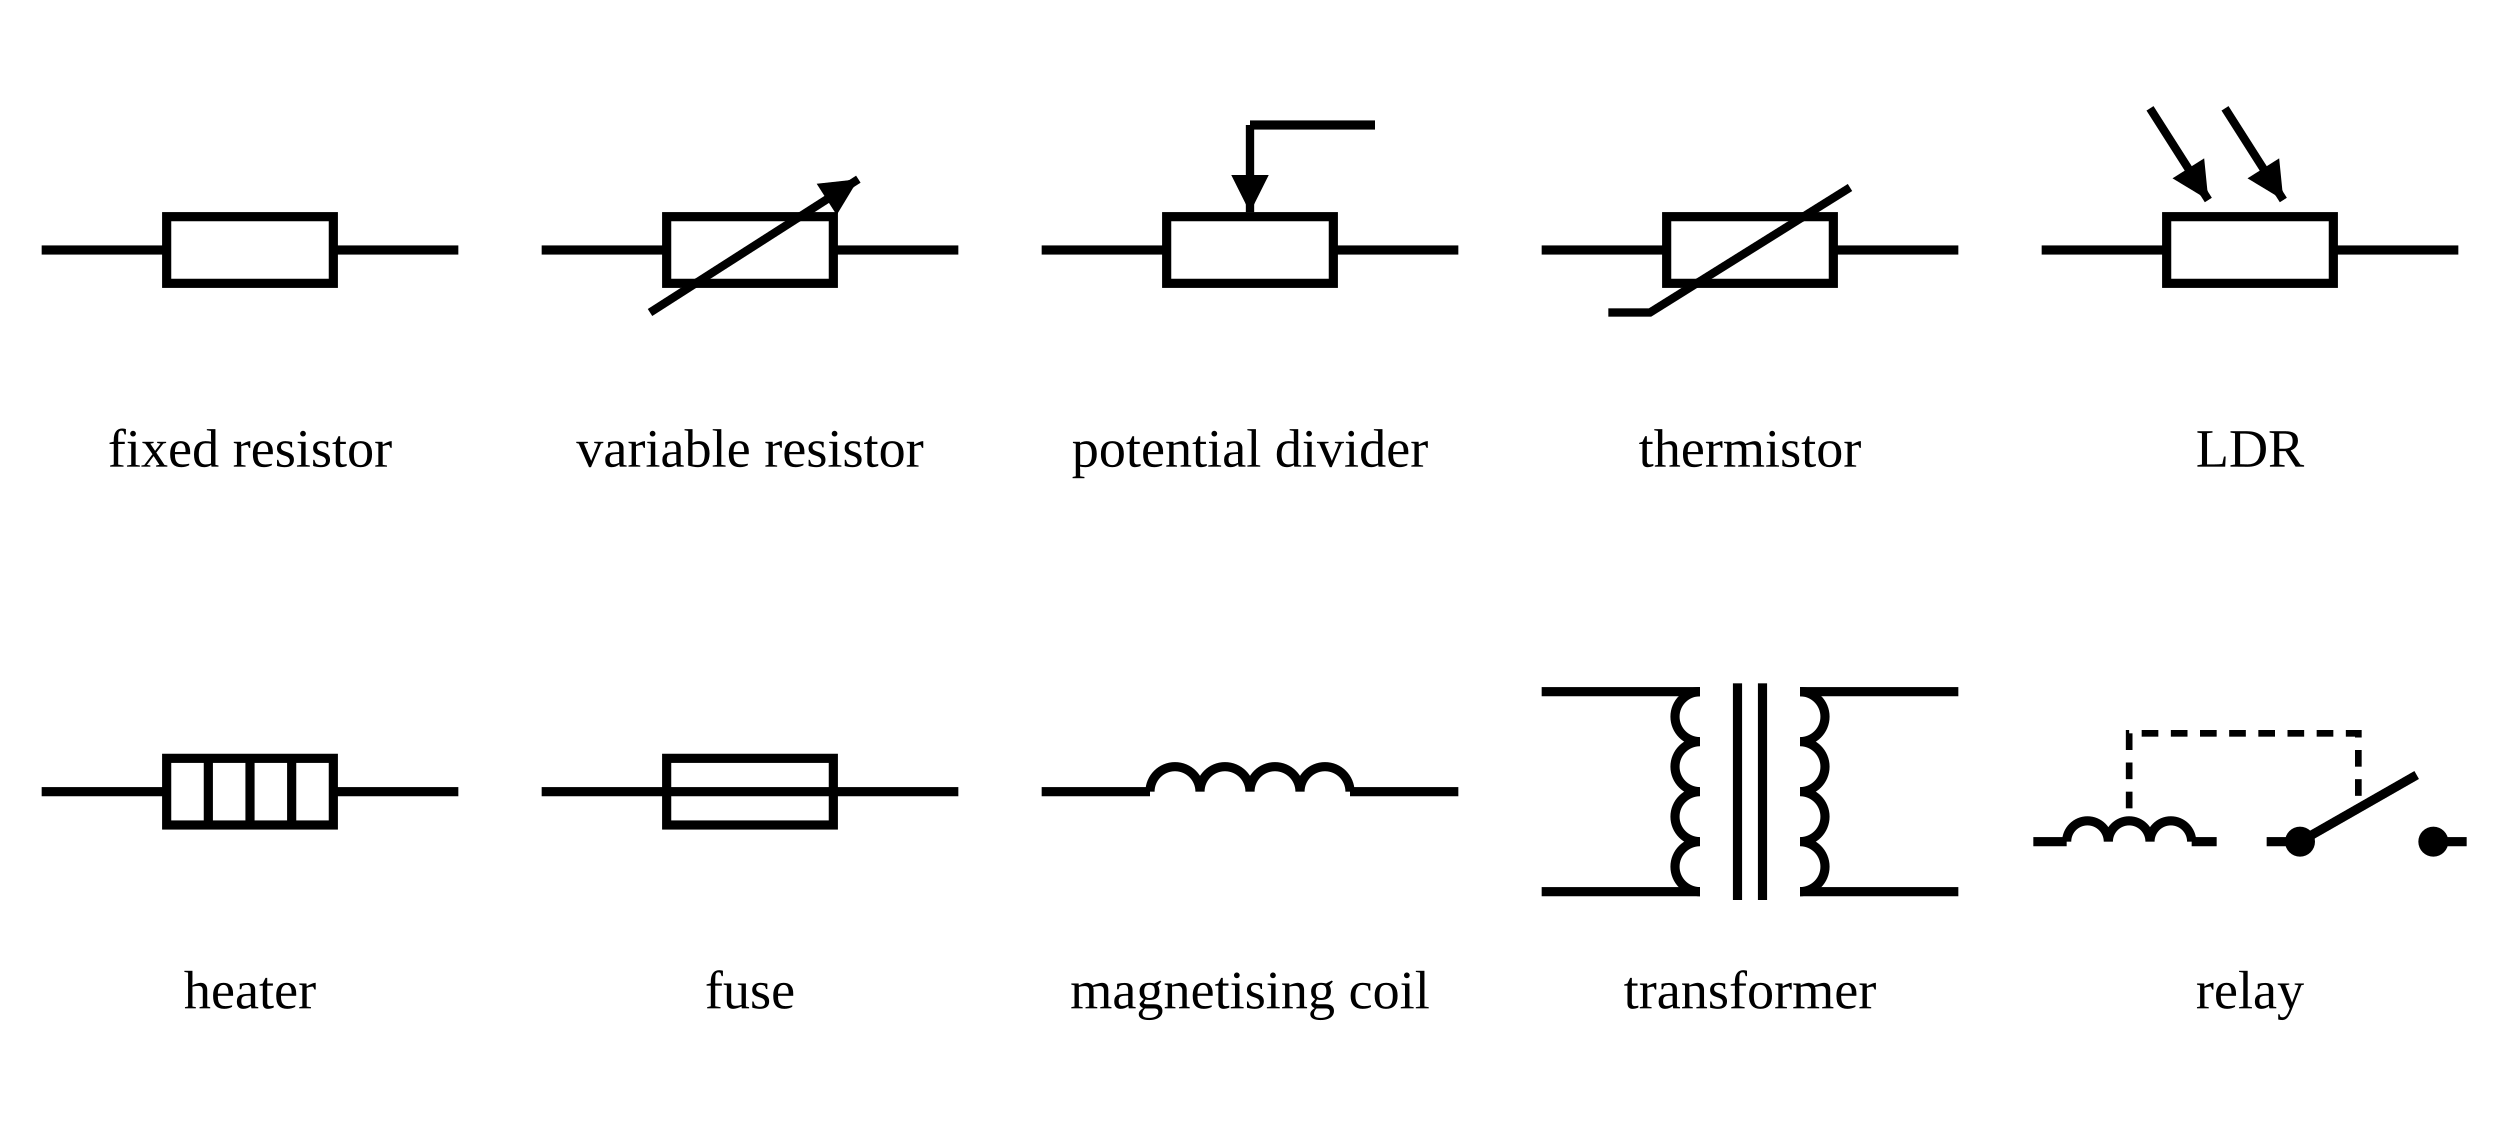
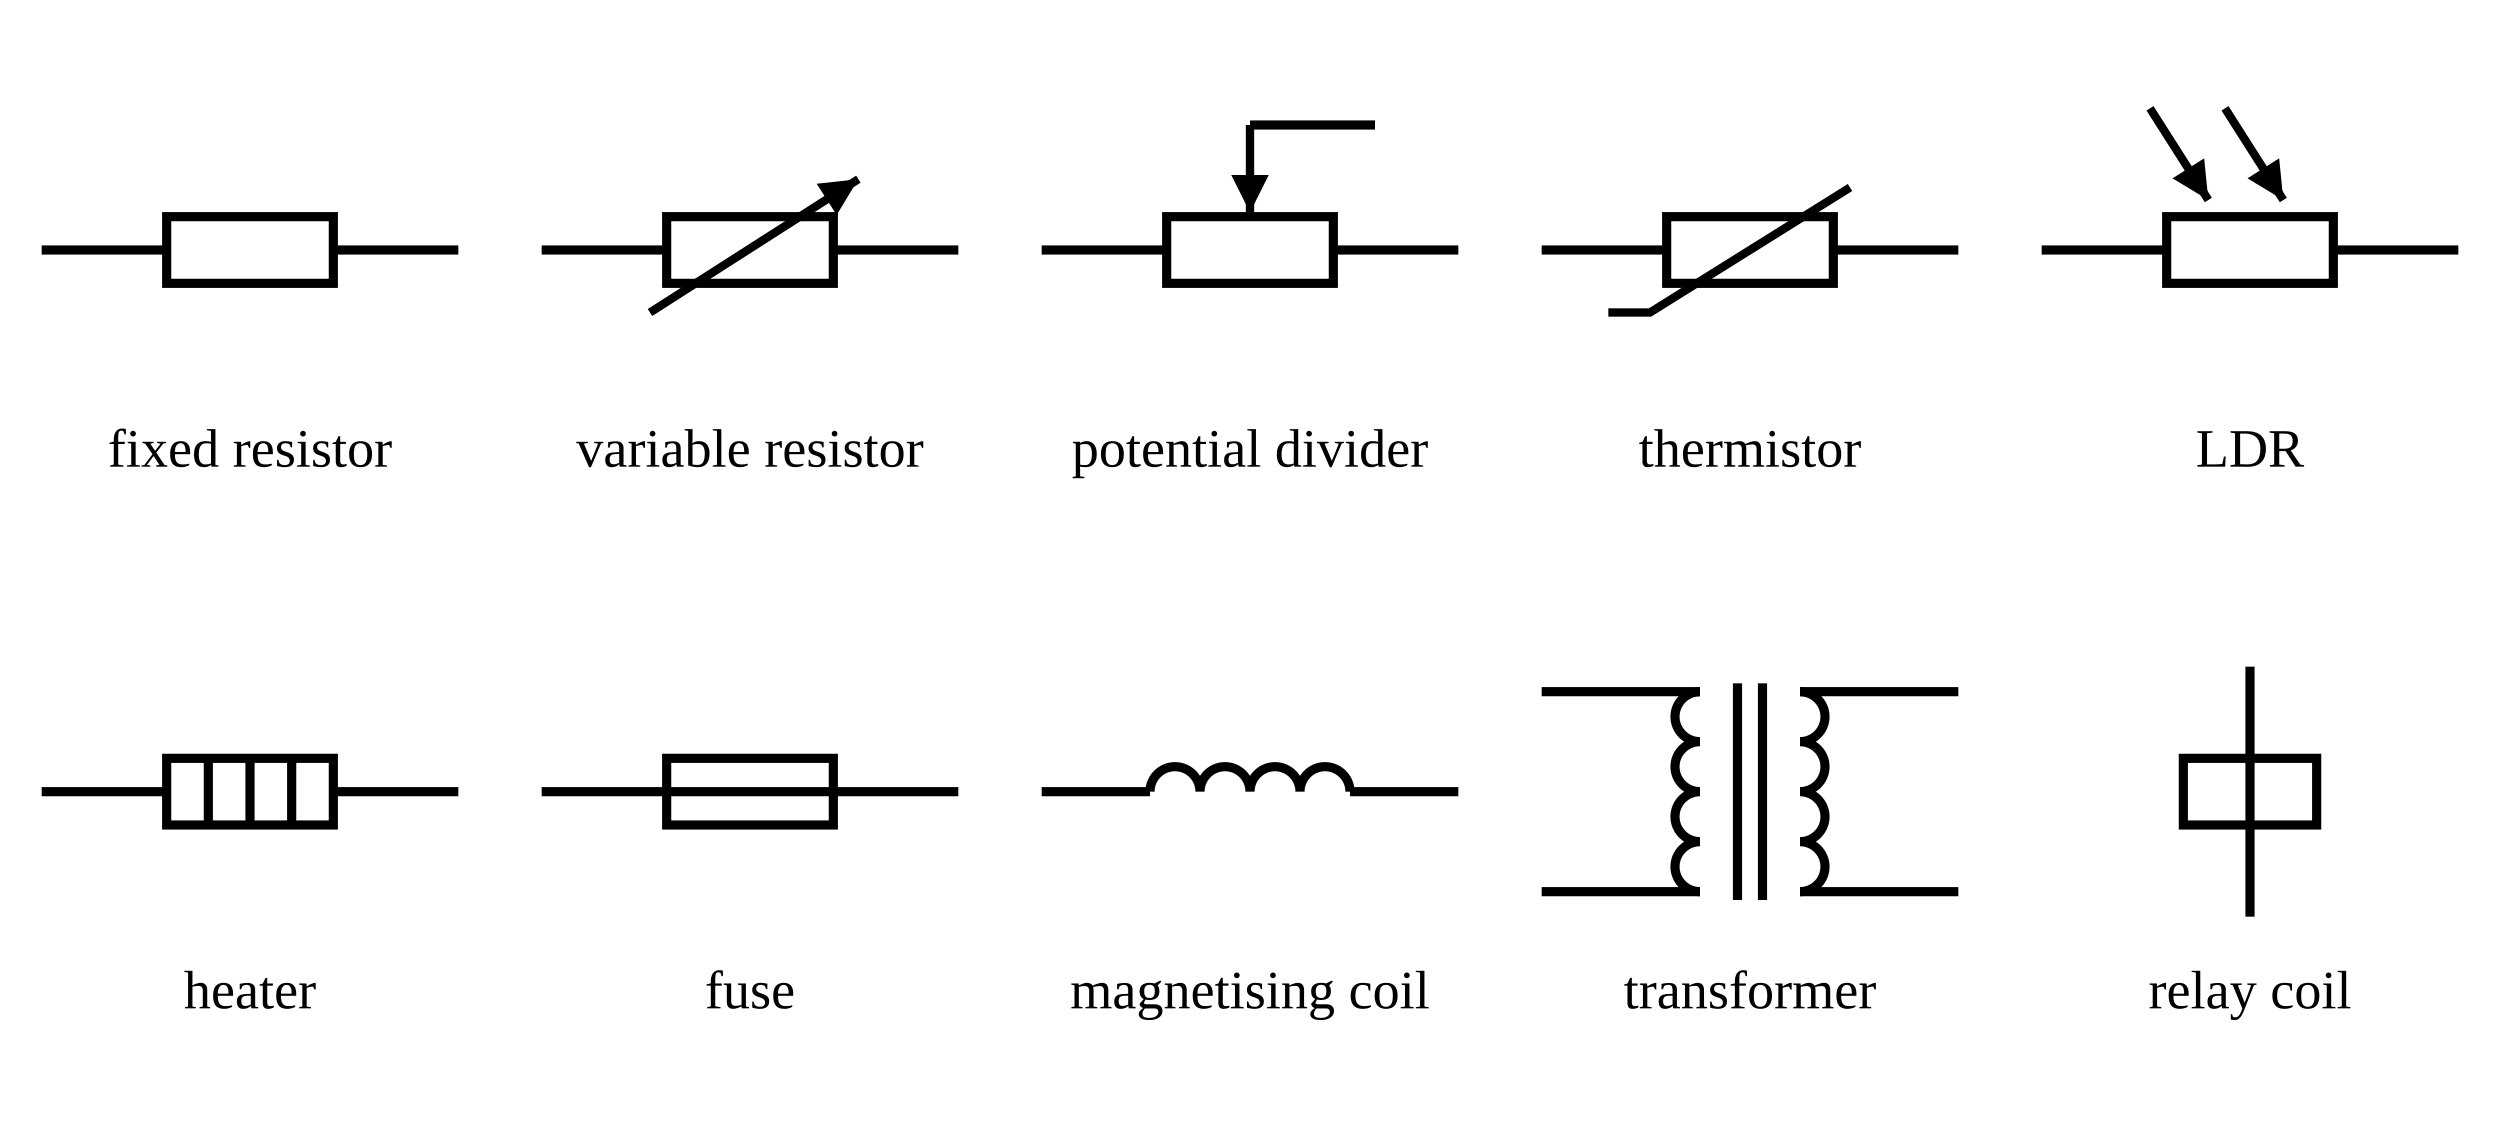
<svg xmlns="http://www.w3.org/2000/svg" viewBox="0 0 600 270" role="img" aria-labelledby="t431b">
  <line x1="10" y1="60" x2="40" y2="60" stroke="currentColor" stroke-width="2.2" />
  <line x1="80" y1="60" x2="110" y2="60" stroke="currentColor" stroke-width="2.2" />
  <rect x="40" y="52" width="40" height="16" stroke="currentColor" stroke-width="2.2" fill="none" />
  <text x="60" y="112" font-family="inherit" font-size="13" fill="currentColor" text-anchor="middle">fixed resistor</text>
  <line x1="130" y1="60" x2="160" y2="60" stroke="currentColor" stroke-width="2.2" />
  <line x1="200" y1="60" x2="230" y2="60" stroke="currentColor" stroke-width="2.2" />
  <rect x="160" y="52" width="40" height="16" stroke="currentColor" stroke-width="2.2" fill="none" />
  <line x1="156" y1="75" x2="206" y2="43" stroke="currentColor" stroke-width="2" />
  <polygon points="206.0,43.0 196.0,44.1 200.8,51.6" fill="currentColor" />
  <text x="180" y="112" font-family="inherit" font-size="13" fill="currentColor" text-anchor="middle">variable resistor</text>
  <line x1="250" y1="60" x2="280" y2="60" stroke="currentColor" stroke-width="2.2" />
  <line x1="320" y1="60" x2="350" y2="60" stroke="currentColor" stroke-width="2.2" />
  <rect x="280" y="52" width="40" height="16" stroke="currentColor" stroke-width="2.2" fill="none" />
  <line x1="300" y1="30" x2="330" y2="30" stroke="currentColor" stroke-width="2.2" />
  <line x1="300" y1="30" x2="300" y2="51" stroke="currentColor" stroke-width="2" />
  <polygon points="300.0,51.0 304.5,42.0 295.5,42.0" fill="currentColor" />
  <text x="300" y="112" font-family="inherit" font-size="13" fill="currentColor" text-anchor="middle">potential divider</text>
  <line x1="370" y1="60" x2="400" y2="60" stroke="currentColor" stroke-width="2.2" />
  <line x1="440" y1="60" x2="470" y2="60" stroke="currentColor" stroke-width="2.2" />
  <rect x="400" y="52" width="40" height="16" stroke="currentColor" stroke-width="2.2" fill="none" />
  <path d="M 386 75 H 396 L 444 45" stroke="currentColor" stroke-width="2" fill="none" />
  <text x="420" y="112" font-family="inherit" font-size="13" fill="currentColor" text-anchor="middle">thermistor</text>
  <line x1="490" y1="60" x2="520" y2="60" stroke="currentColor" stroke-width="2.2" />
  <line x1="560" y1="60" x2="590" y2="60" stroke="currentColor" stroke-width="2.2" />
  <rect x="520" y="52" width="40" height="16" stroke="currentColor" stroke-width="2.2" fill="none" />
  <line x1="516" y1="26" x2="530" y2="48" stroke="currentColor" stroke-width="2" />
  <polygon points="530.0,48.0 529.0,38.0 521.4,42.8" fill="currentColor" />
  <line x1="534" y1="26" x2="548" y2="48" stroke="currentColor" stroke-width="2" />
  <polygon points="548.0,48.0 547.0,38.0 539.4,42.8" fill="currentColor" />
  <text x="540" y="112" font-family="inherit" font-size="13" fill="currentColor" text-anchor="middle">LDR</text>
  <line x1="10" y1="190" x2="40" y2="190" stroke="currentColor" stroke-width="2.2" />
  <line x1="80" y1="190" x2="110" y2="190" stroke="currentColor" stroke-width="2.2" />
  <rect x="40" y="182" width="40" height="16" stroke="currentColor" stroke-width="2.2" fill="none" />
  <line x1="50" y1="182" x2="50" y2="198" stroke="currentColor" stroke-width="2.2" />
  <line x1="60" y1="182" x2="60" y2="198" stroke="currentColor" stroke-width="2.2" />
  <line x1="70" y1="182" x2="70" y2="198" stroke="currentColor" stroke-width="2.2" />
  <text x="60" y="242" font-family="inherit" font-size="13" fill="currentColor" text-anchor="middle">heater</text>
  <line x1="130" y1="190" x2="230" y2="190" stroke="currentColor" stroke-width="2.2" />
  <rect x="160" y="182" width="40" height="16" stroke="currentColor" stroke-width="2.2" fill="none" />
  <text x="180" y="242" font-family="inherit" font-size="13" fill="currentColor" text-anchor="middle">fuse</text>
  <line x1="250" y1="190" x2="276" y2="190" stroke="currentColor" stroke-width="2.2" />
  <path d="M 276 190 a 6 6 0 0 1 12 0 a 6 6 0 0 1 12 0 a 6 6 0 0 1 12 0 a 6 6 0 0 1 12 0" stroke="currentColor" stroke-width="2.2" fill="none" />
  <line x1="324" y1="190" x2="350" y2="190" stroke="currentColor" stroke-width="2.2" />
  <text x="300" y="242" font-family="inherit" font-size="13" fill="currentColor" text-anchor="middle">magnetising coil</text>
  <path d="M 408 166 a 6 6 0 0 0 0 12 a 6 6 0 0 0 0 12 a 6 6 0 0 0 0 12 a 6 6 0 0 0 0 12" stroke="currentColor" stroke-width="2.2" fill="none" />
  <path d="M 432 166 a 6 6 0 0 1 0 12 a 6 6 0 0 1 0 12 a 6 6 0 0 1 0 12 a 6 6 0 0 1 0 12" stroke="currentColor" stroke-width="2.2" fill="none" />
  <line x1="417" y1="164" x2="417" y2="216" stroke="currentColor" stroke-width="2.2" />
  <line x1="423" y1="164" x2="423" y2="216" stroke="currentColor" stroke-width="2.2" />
  <path d="M 408 166 H 370" stroke="currentColor" stroke-width="2.2" fill="none" />
  <path d="M 408 214 H 370" stroke="currentColor" stroke-width="2.2" fill="none" />
  <path d="M 432 166 H 470" stroke="currentColor" stroke-width="2.2" fill="none" />
  <path d="M 432 214 H 470" stroke="currentColor" stroke-width="2.2" fill="none" />
  <text x="420" y="242" font-family="inherit" font-size="13" fill="currentColor" text-anchor="middle">transformer</text>
-   <line x1="488" y1="202" x2="496" y2="202" stroke="currentColor" stroke-width="2.2" />
-   <path d="M 496 202 a 5 5 0 0 1 10 0 a 5 5 0 0 1 10 0 a 5 5 0 0 1 10 0" stroke="currentColor" stroke-width="2.2" fill="none" />
-   <line x1="526" y1="202" x2="532" y2="202" stroke="currentColor" stroke-width="2.2" />
-   <line x1="544" y1="202" x2="552" y2="202" stroke="currentColor" stroke-width="2.2" />
-   <circle cx="552" cy="202" r="2.5" stroke="currentColor" stroke-width="2.2" fill="currentColor" />
-   <line x1="552" y1="202" x2="580" y2="186" stroke="currentColor" stroke-width="2.2" />
-   <circle cx="584" cy="202" r="2.5" stroke="currentColor" stroke-width="2.2" fill="currentColor" />
-   <line x1="584" y1="202" x2="592" y2="202" stroke="currentColor" stroke-width="2.2" />
-   <path d="M 511 194 V 176 H 566 V 193" stroke="currentColor" stroke-width="1.6" fill="none" stroke-dasharray="4 3" />
-   <text x="540" y="242" font-family="inherit" font-size="13" fill="currentColor" text-anchor="middle">relay</text>
+   <line x1="540" y1="160" x2="540" y2="220" stroke="currentColor" stroke-width="2.2" />
+   <rect x="524" y="182" width="32" height="16" stroke="currentColor" stroke-width="2.2" fill="none" />
+   <text x="540" y="242" font-family="inherit" font-size="13" fill="currentColor" text-anchor="middle">relay coil</text>
</svg>
